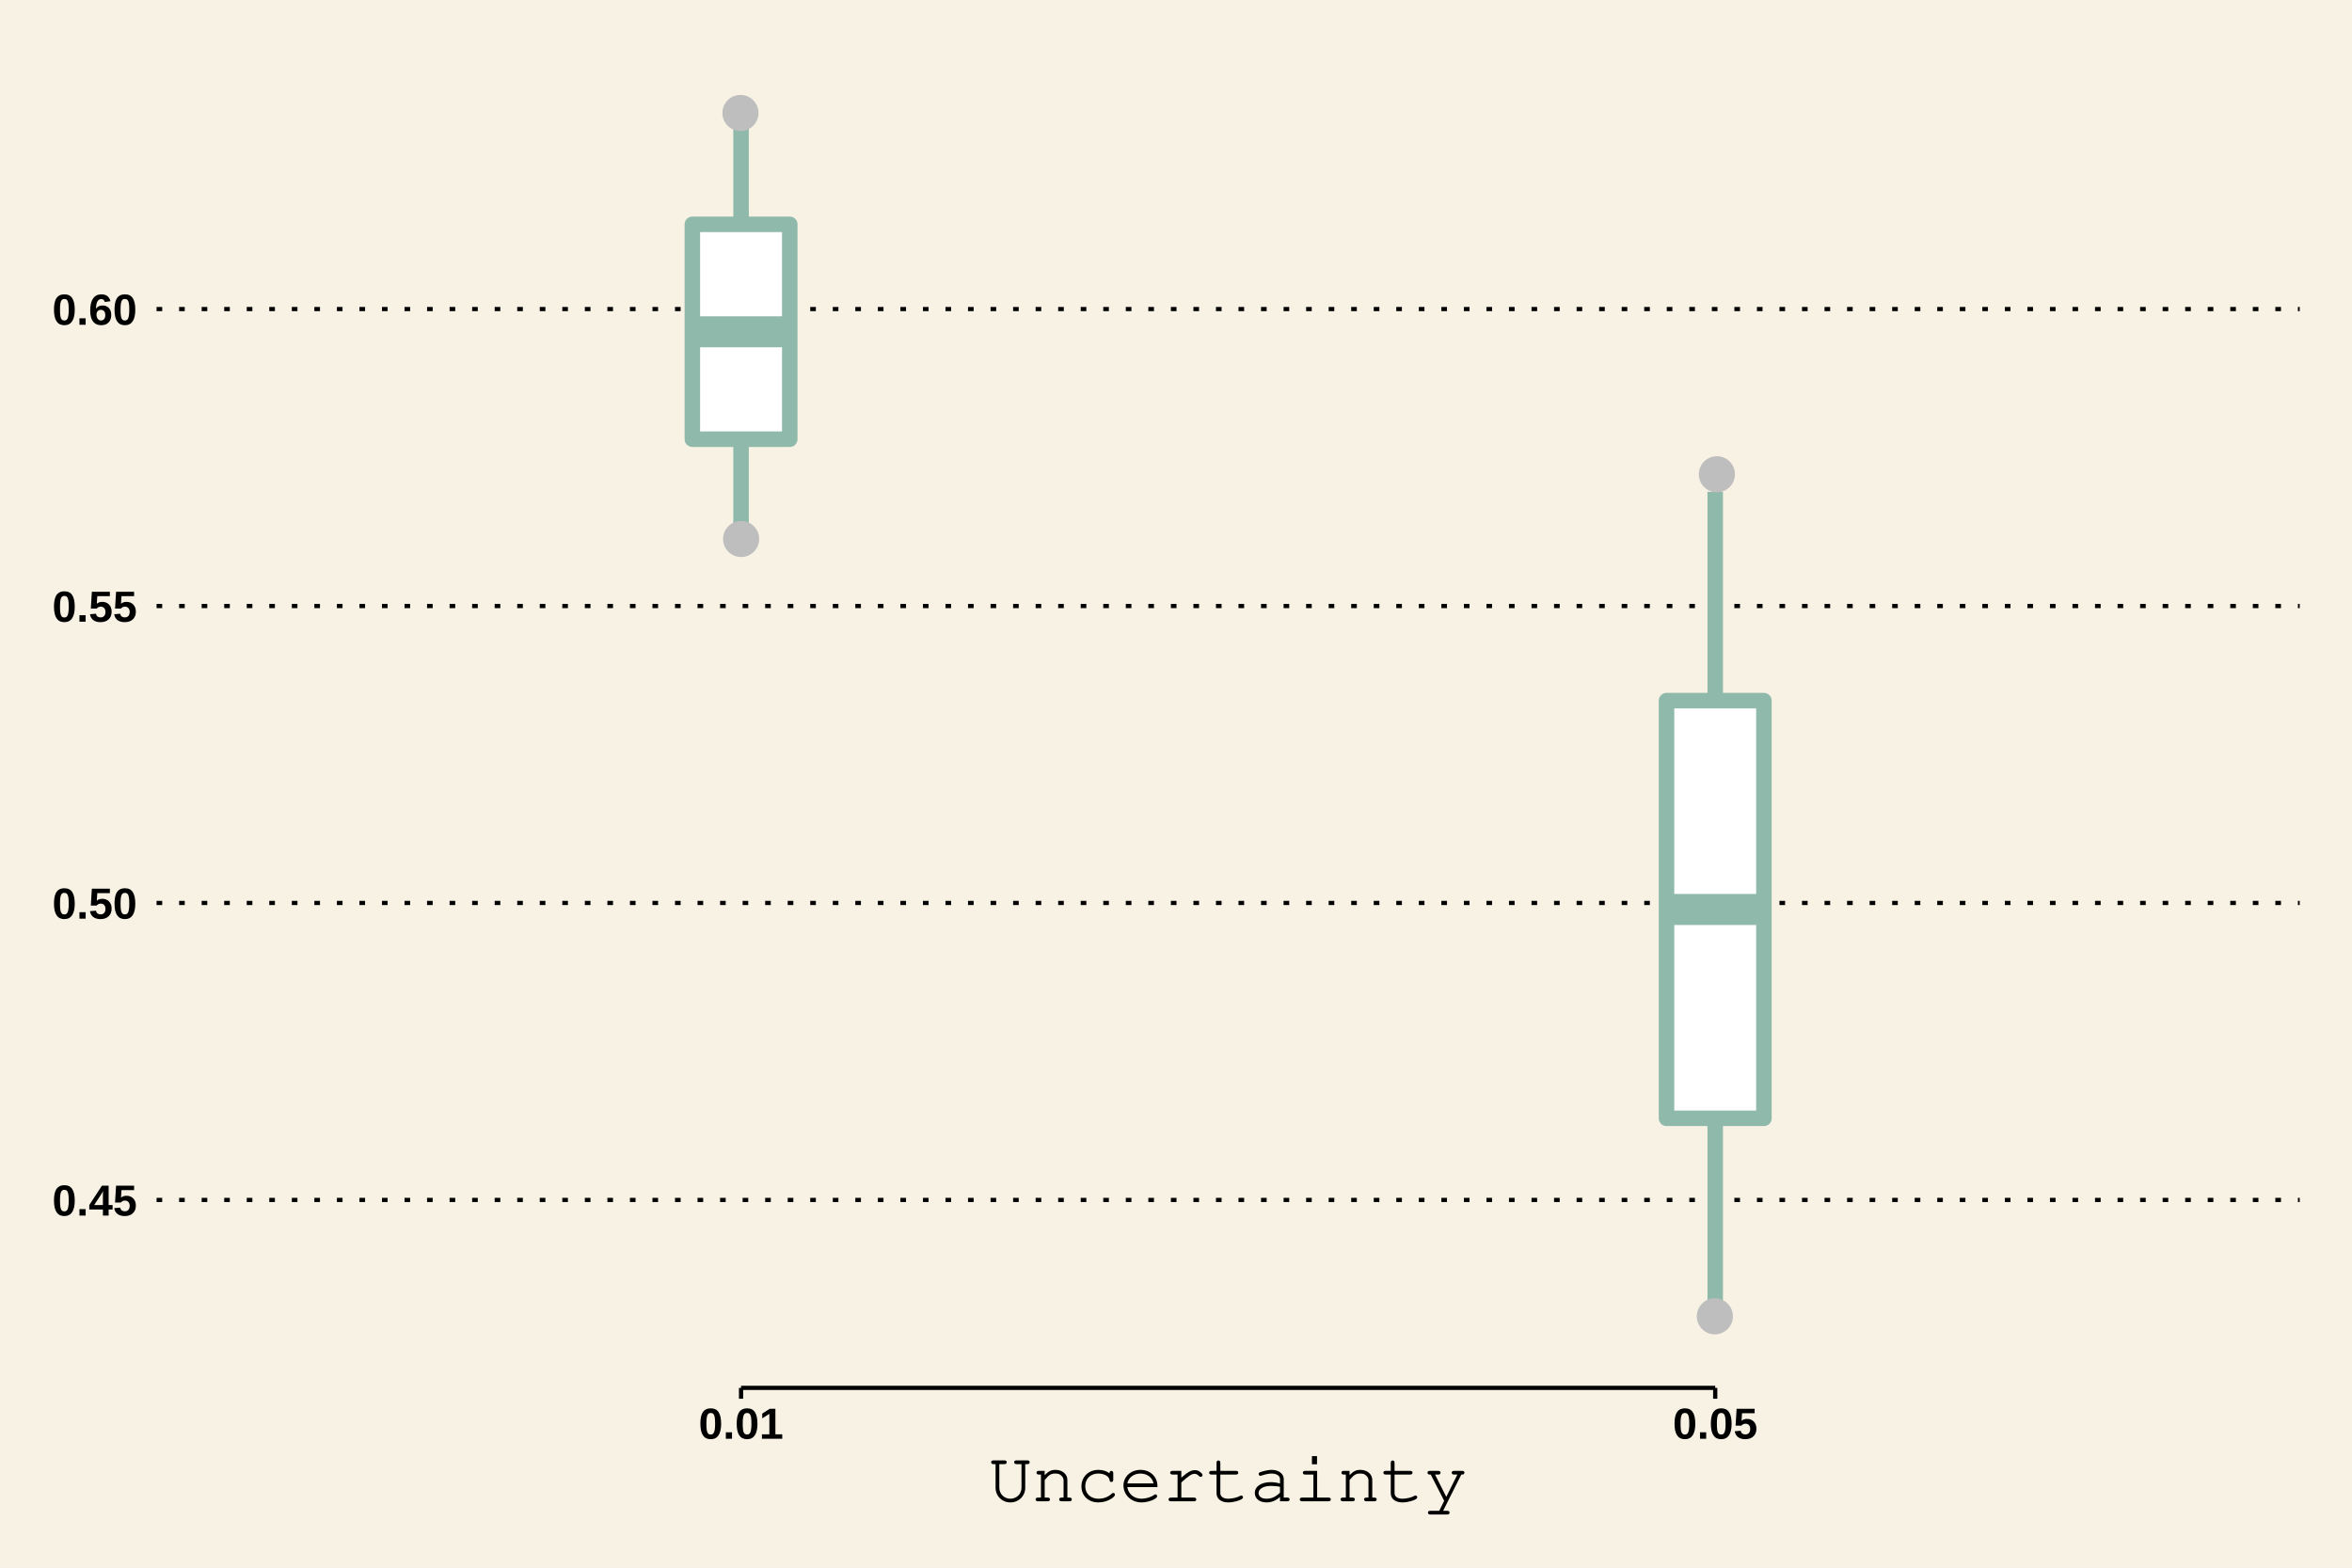
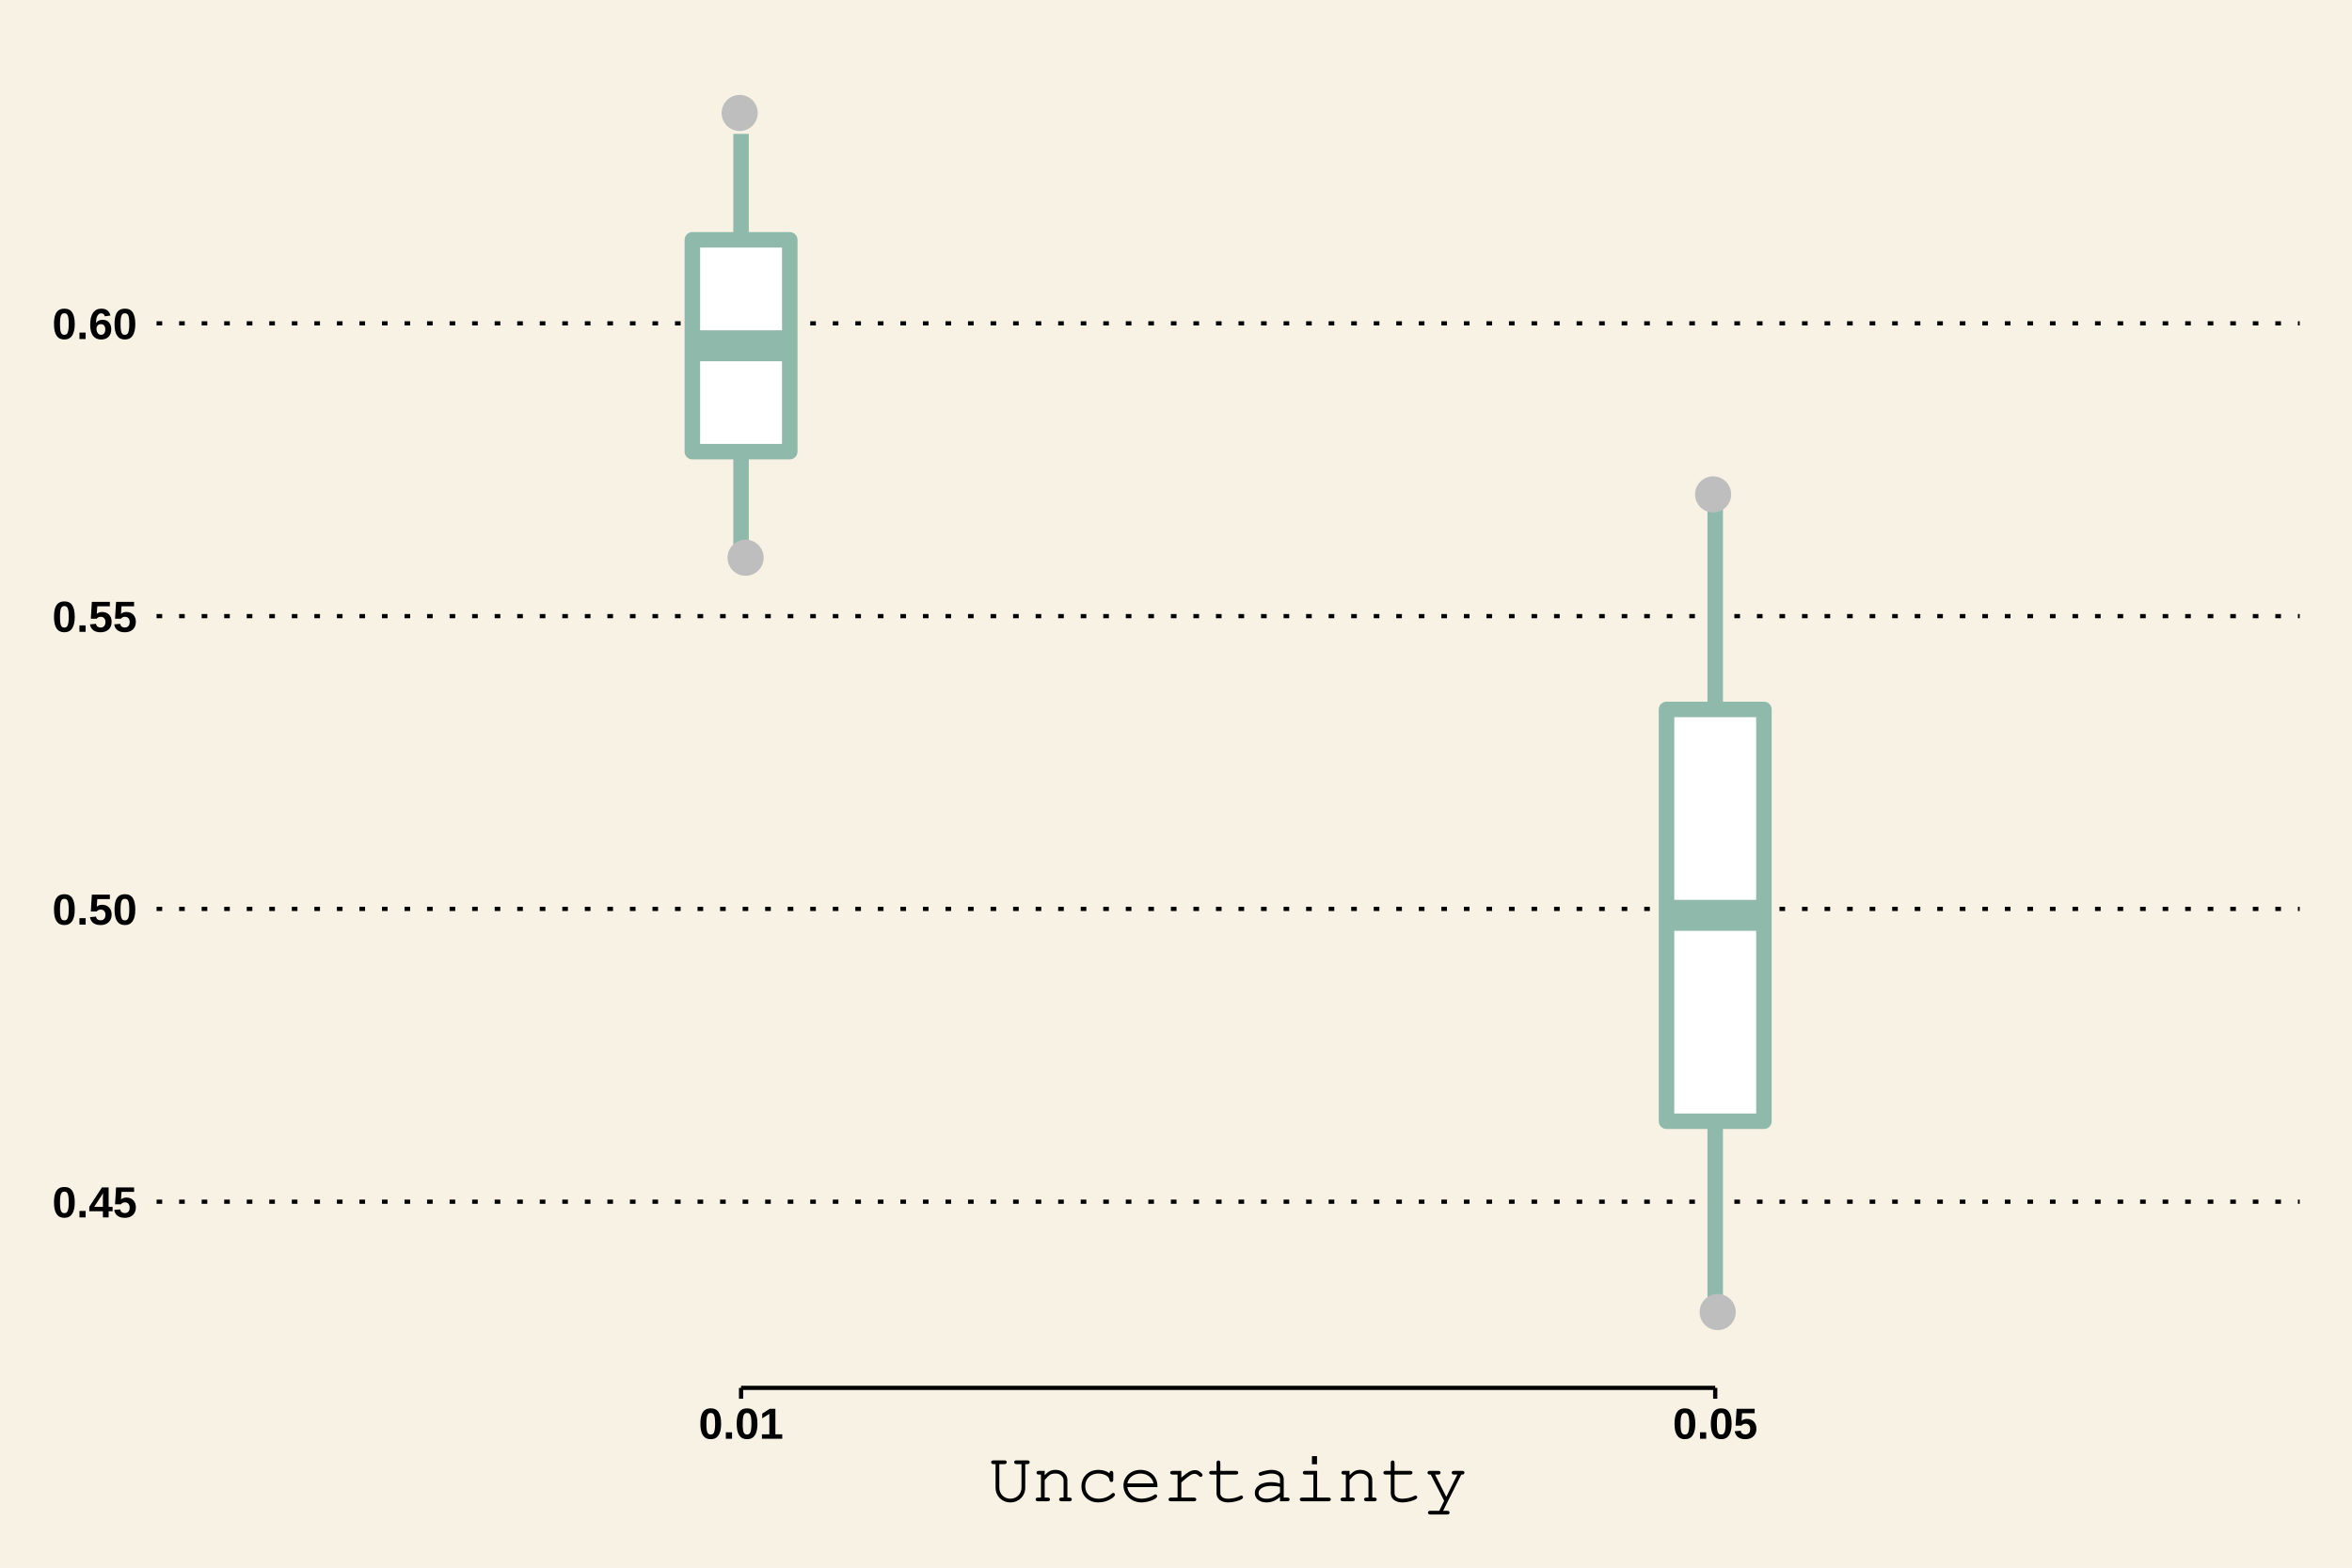
<svg xmlns="http://www.w3.org/2000/svg" class="svglite" width="648.00pt" height="432.00pt" viewBox="0 0 648.00 432.00">
  <defs>
    <style type="text/css">
    .svglite line, .svglite polyline, .svglite polygon, .svglite path, .svglite rect, .svglite circle {
      fill: none;
      stroke: #000000;
      stroke-linecap: round;
      stroke-linejoin: round;
      stroke-miterlimit: 10.00;
    }
  </style>
  </defs>
  <rect width="100%" height="100%" style="stroke: none; fill: #F8F2E4;" />
  <defs>
    <clipPath id="cpMC4wMHw2NDguMDB8MC4wMHw0MzIuMDA=">
      <rect x="0.00" y="0.00" width="648.00" height="432.00" />
    </clipPath>
  </defs>
  <g clip-path="url(#cpMC4wMHw2NDguMDB8MC4wMHw0MzIuMDA=)">
    <rect x="-0" y="0" width="648.00" height="432.00" style="stroke-width: 1.16; stroke: none; fill: #F8F2E4;" />
  </g>
  <defs>
    <clipPath id="cpNDMuMTR8NjMzLjYwfDE0LjQwfDM4Mi40NQ==">
      <rect x="43.14" y="14.40" width="590.46" height="368.05" />
    </clipPath>
  </defs>
  <g clip-path="url(#cpNDMuMTR8NjMzLjYwfDE0LjQwfDM4Mi40NQ==)">
    <rect x="43.14" y="14.40" width="590.46" height="368.05" style="stroke-width: 1.16; stroke: none; fill: #F8F2E4;" />
-     <polyline points="43.14,330.66 633.60,330.66 " style="stroke-width: 1.16; stroke-dasharray: 1.55,4.66; stroke-linecap: butt;" />
-     <polyline points="43.14,248.83 633.60,248.83 " style="stroke-width: 1.16; stroke-dasharray: 1.55,4.66; stroke-linecap: butt;" />
-     <polyline points="43.14,167.00 633.60,167.00 " style="stroke-width: 1.16; stroke-dasharray: 1.55,4.66; stroke-linecap: butt;" />
-     <polyline points="43.14,85.17 633.60,85.17 " style="stroke-width: 1.16; stroke-dasharray: 1.55,4.66; stroke-linecap: butt;" />
-     <line x1="204.17" y1="61.82" x2="204.17" y2="32.22" style="stroke-width: 4.27; stroke: #8FB9AA; stroke-linecap: butt;" />
-     <line x1="204.17" y1="121.03" x2="204.17" y2="150.63" style="stroke-width: 4.27; stroke: #8FB9AA; stroke-linecap: butt;" />
-     <polygon points="190.75,61.82 190.75,121.03 217.59,121.03 217.59,61.82 190.75,61.82 " style="stroke-width: 4.27; stroke: #8FB9AA; fill: #FFFFFF;" />
-     <line x1="190.75" y1="91.43" x2="217.59" y2="91.43" style="stroke-width: 8.54; stroke: #8FB9AA; stroke-linecap: butt;" />
-     <line x1="472.56" y1="193.07" x2="472.56" y2="135.52" style="stroke-width: 4.27; stroke: #8FB9AA; stroke-linecap: butt;" />
-     <line x1="472.56" y1="308.17" x2="472.56" y2="365.72" style="stroke-width: 4.27; stroke: #8FB9AA; stroke-linecap: butt;" />
-     <polygon points="459.14,193.07 459.14,308.17 485.98,308.17 485.98,193.07 459.14,193.07 " style="stroke-width: 4.27; stroke: #8FB9AA; fill: #FFFFFF;" />
-     <line x1="459.14" y1="250.62" x2="485.98" y2="250.62" style="stroke-width: 8.54; stroke: #8FB9AA; stroke-linecap: butt;" />
-     <circle cx="204.19" cy="148.52" r="4.62" style="stroke-width: 0.71; stroke: #BEBEBE; fill: #BEBEBE;" />
-     <circle cx="204.00" cy="31.13" r="4.62" style="stroke-width: 0.71; stroke: #BEBEBE; fill: #BEBEBE;" />
-     <circle cx="473.02" cy="130.69" r="4.62" style="stroke-width: 0.71; stroke: #BEBEBE; fill: #BEBEBE;" />
-     <circle cx="472.46" cy="362.73" r="4.62" style="stroke-width: 0.71; stroke: #BEBEBE; fill: #BEBEBE;" />
+     <polyline points="43.14,331.15 633.60,331.15 " style="stroke-width: 1.16; stroke-dasharray: 1.55,4.66; stroke-linecap: butt;" />
+     <polyline points="43.14,250.47 633.60,250.47 " style="stroke-width: 1.16; stroke-dasharray: 1.55,4.66; stroke-linecap: butt;" />
+     <polyline points="43.14,169.79 633.60,169.79 " style="stroke-width: 1.16; stroke-dasharray: 1.55,4.66; stroke-linecap: butt;" />
+     <polyline points="43.14,89.11 633.60,89.11 " style="stroke-width: 1.16; stroke-dasharray: 1.55,4.66; stroke-linecap: butt;" />
+     <line x1="204.17" y1="66.09" x2="204.17" y2="36.90" style="stroke-width: 4.27; stroke: #8FB9AA; stroke-linecap: butt;" />
+     <line x1="204.17" y1="124.46" x2="204.17" y2="153.65" style="stroke-width: 4.27; stroke: #8FB9AA; stroke-linecap: butt;" />
+     <polygon points="190.75,66.09 190.75,124.46 217.59,124.46 217.59,66.09 190.75,66.09 " style="stroke-width: 4.27; stroke: #8FB9AA; fill: #FFFFFF;" />
+     <line x1="190.75" y1="95.28" x2="217.59" y2="95.28" style="stroke-width: 8.54; stroke: #8FB9AA; stroke-linecap: butt;" />
+     <line x1="472.56" y1="195.50" x2="472.56" y2="138.76" style="stroke-width: 4.27; stroke: #8FB9AA; stroke-linecap: butt;" />
+     <line x1="472.56" y1="308.98" x2="472.56" y2="365.72" style="stroke-width: 4.27; stroke: #8FB9AA; stroke-linecap: butt;" />
+     <polygon points="459.14,195.50 459.14,308.98 485.98,308.98 485.98,195.50 459.14,195.50 " style="stroke-width: 4.27; stroke: #8FB9AA; fill: #FFFFFF;" />
+     <line x1="459.14" y1="252.24" x2="485.98" y2="252.24" style="stroke-width: 8.54; stroke: #8FB9AA; stroke-linecap: butt;" />
+     <circle cx="205.42" cy="153.69" r="4.62" style="stroke-width: 0.71; stroke: #BEBEBE; fill: #BEBEBE;" />
+     <circle cx="203.79" cy="31.13" r="4.62" style="stroke-width: 0.71; stroke: #BEBEBE; fill: #BEBEBE;" />
+     <circle cx="471.98" cy="136.24" r="4.62" style="stroke-width: 0.71; stroke: #BEBEBE; fill: #BEBEBE;" />
+     <circle cx="473.24" cy="361.56" r="4.62" style="stroke-width: 0.71; stroke: #BEBEBE; fill: #BEBEBE;" />
    <rect x="43.14" y="14.40" width="590.46" height="368.05" style="stroke-width: 1.16; stroke: none;" />
  </g>
  <g clip-path="url(#cpMC4wMHw2NDguMDB8MC4wMHw0MzIuMDA=)">
-     <text x="37.76" y="334.98" text-anchor="end" style="font-size: 12.00px; font-weight: bold; font-family: Arial;" textLength="23.36px" lengthAdjust="spacingAndGlyphs">0.45</text>
-     <text x="37.76" y="253.15" text-anchor="end" style="font-size: 12.00px; font-weight: bold; font-family: Arial;" textLength="23.36px" lengthAdjust="spacingAndGlyphs">0.50</text>
-     <text x="37.76" y="171.32" text-anchor="end" style="font-size: 12.00px; font-weight: bold; font-family: Arial;" textLength="23.36px" lengthAdjust="spacingAndGlyphs">0.55</text>
-     <text x="37.76" y="89.49" text-anchor="end" style="font-size: 12.00px; font-weight: bold; font-family: Arial;" textLength="23.36px" lengthAdjust="spacingAndGlyphs">0.60</text>
+     <text x="37.76" y="335.47" text-anchor="end" style="font-size: 12.00px; font-weight: bold; font-family: Arial;" textLength="23.36px" lengthAdjust="spacingAndGlyphs">0.45</text>
+     <text x="37.76" y="254.79" text-anchor="end" style="font-size: 12.00px; font-weight: bold; font-family: Arial;" textLength="23.36px" lengthAdjust="spacingAndGlyphs">0.50</text>
+     <text x="37.76" y="174.11" text-anchor="end" style="font-size: 12.00px; font-weight: bold; font-family: Arial;" textLength="23.36px" lengthAdjust="spacingAndGlyphs">0.55</text>
+     <text x="37.76" y="93.43" text-anchor="end" style="font-size: 12.00px; font-weight: bold; font-family: Arial;" textLength="23.36px" lengthAdjust="spacingAndGlyphs">0.60</text>
    <polyline points="204.17,382.45 472.56,382.45 " style="stroke-width: 1.16; stroke-linecap: butt;" />
    <polyline points="204.17,385.44 204.17,382.45 " style="stroke-width: 1.16; stroke-linecap: butt;" />
    <polyline points="472.56,385.44 472.56,382.45 " style="stroke-width: 1.16; stroke-linecap: butt;" />
    <text x="204.17" y="396.47" text-anchor="middle" style="font-size: 12.00px; font-weight: bold; font-family: Arial;" textLength="23.36px" lengthAdjust="spacingAndGlyphs">0.01</text>
    <text x="472.56" y="396.47" text-anchor="middle" style="font-size: 12.00px; font-weight: bold; font-family: Arial;" textLength="23.36px" lengthAdjust="spacingAndGlyphs">0.05</text>
    <text x="338.37" y="413.70" text-anchor="middle" style="font-size: 20.00px; font-weight: 0; font-family: Courier;" textLength="132.03px" lengthAdjust="spacingAndGlyphs">Uncertainty</text>
  </g>
</svg>
